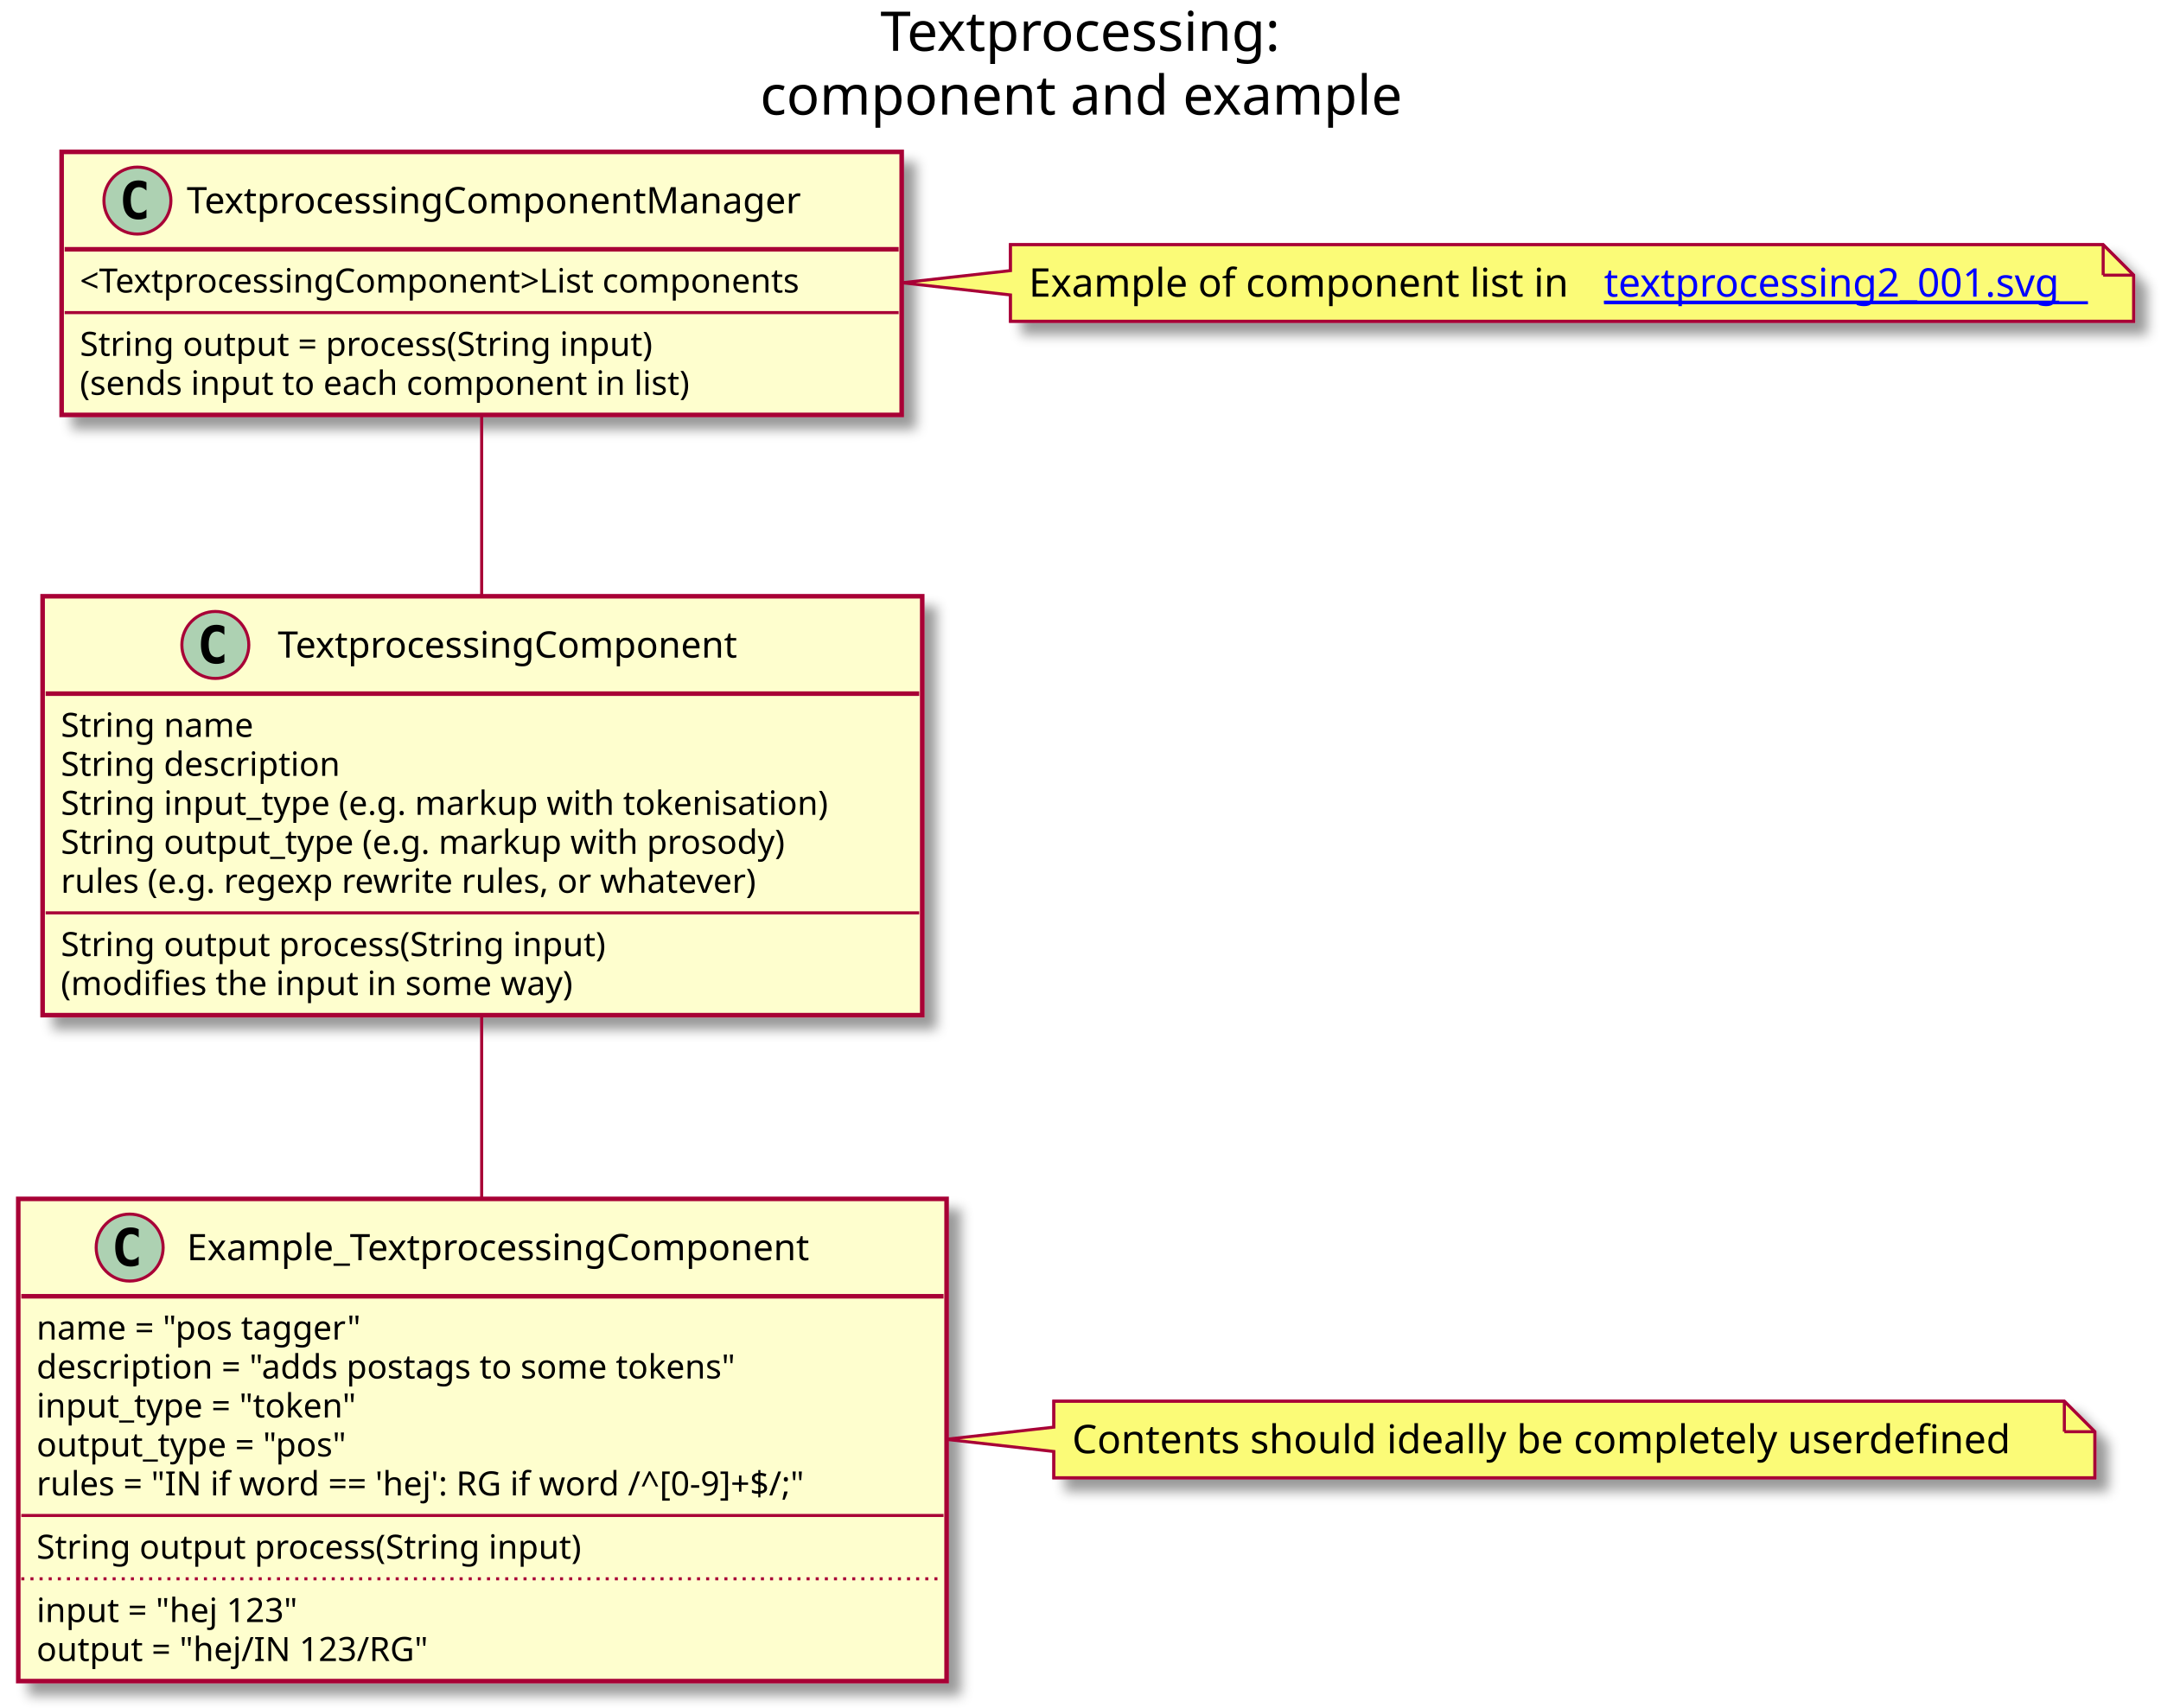
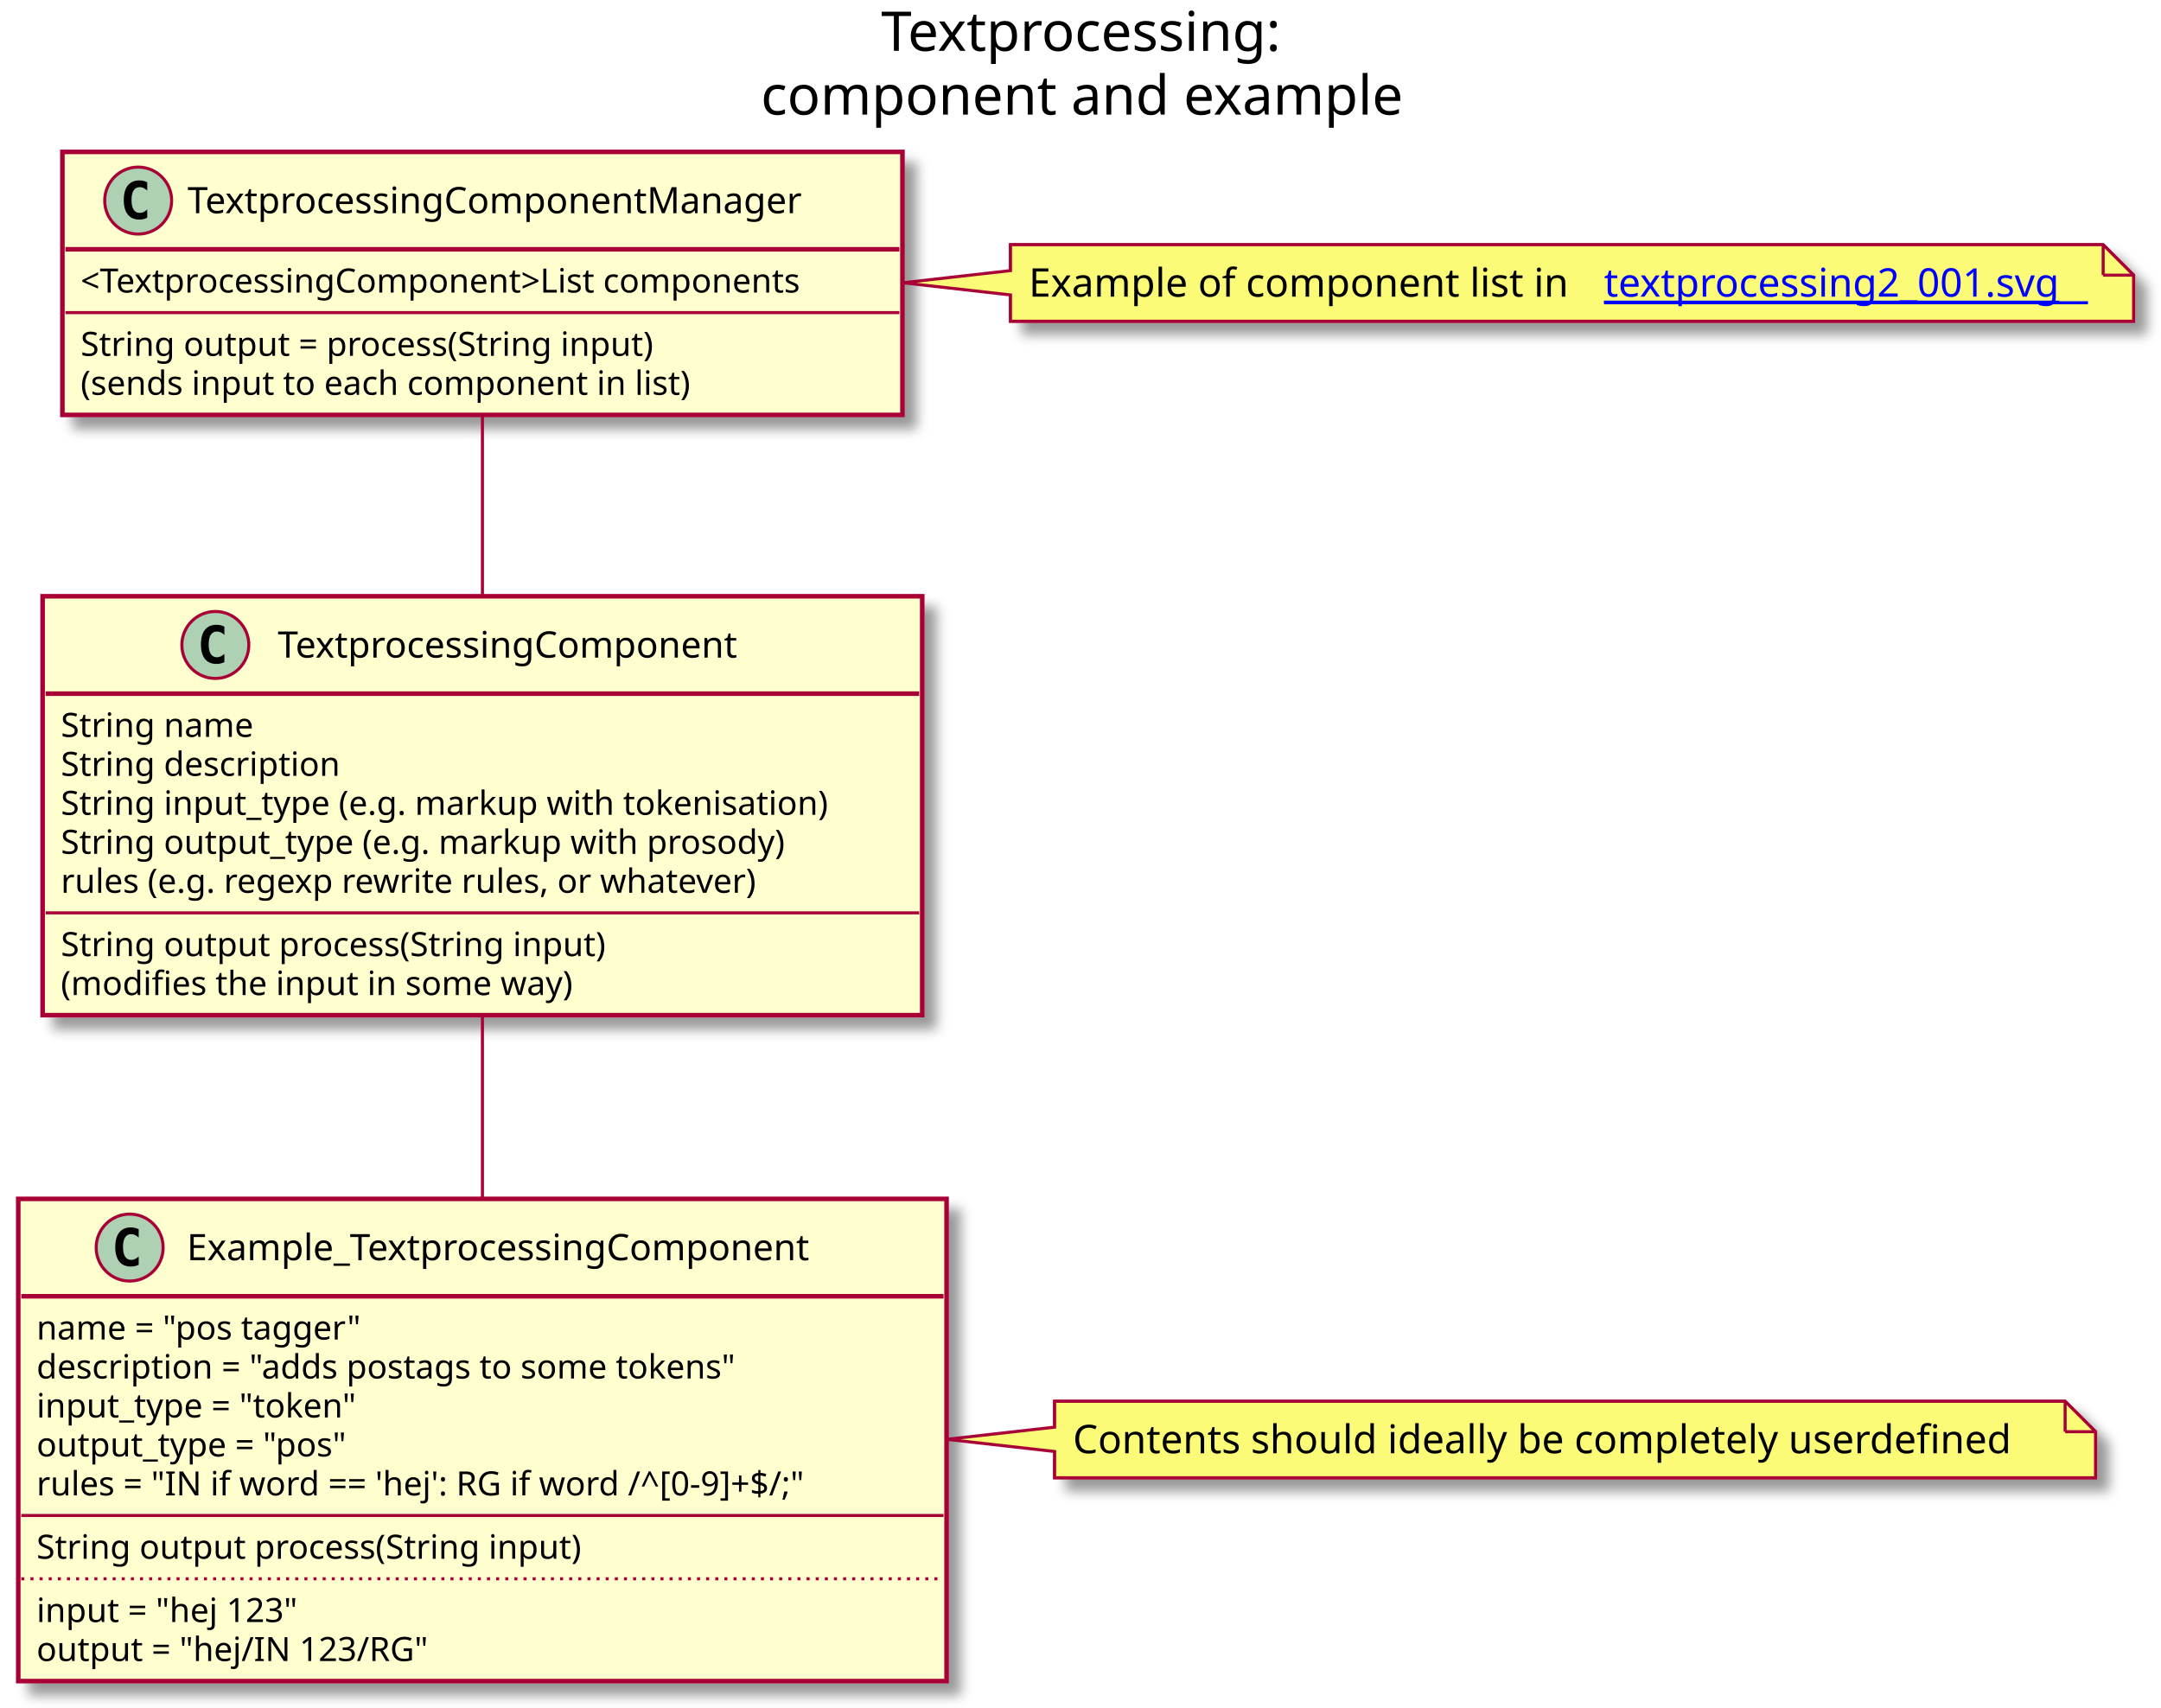
<svg xmlns="http://www.w3.org/2000/svg" xmlns:xlink="http://www.w3.org/1999/xlink" height="561px" style="width:710px;height:561px;" version="1.1" viewBox="0 0 710 561" width="710px">
  <defs>
    <filter height="300%" id="f1" width="300%" x="-1" y="-1">
      <feGaussianBlur result="blurOut" stdDeviation="2.0" />
      <feColorMatrix in="blurOut" result="blurOut2" type="matrix" values="0 0 0 0 0 0 0 0 0 0 0 0 0 0 0 0 0 0 .4 0" />
      <feOffset dx="4.0" dy="4.0" in="blurOut2" result="blurOut3" />
      <feBlend in="SourceGraphic" in2="blurOut3" mode="normal" />
    </filter>
  </defs>
  <g>
-     <text fill="#000000" font-family="sans-serif" font-size="18" lengthAdjust="spacingAndGlyphs" textLength="140" x="289.25" y="16.708">Textprocessing:</text>
-     <text fill="#000000" font-family="sans-serif" font-size="18" lengthAdjust="spacingAndGlyphs" textLength="219" x="249.75" y="37.661">component and example</text>
-     <rect fill="#FEFECE" filter="url(#f1)" height="86.414" style="stroke: #A80036; stroke-width: 1.5;" width="276" x="20.25" y="49.906" />
-     <ellipse cx="45.15" cy="65.906" fill="#ADD1B2" rx="11" ry="11" style="stroke: #A80036; stroke-width: 1.0;" />
-     <path d="M48.119,71.547 Q47.541,71.844 46.9,71.992 Q46.259,72.141 45.556,72.141 Q43.056,72.141 41.736,70.492 Q40.416,68.844 40.416,65.719 Q40.416,62.594 41.736,60.938 Q43.056,59.281 45.556,59.281 Q46.259,59.281 46.908,59.438 Q47.556,59.594 48.119,59.891 L48.119,62.609 Q47.494,62.031 46.9,61.758 Q46.306,61.484 45.681,61.484 Q44.337,61.484 43.65,62.555 Q42.962,63.625 42.962,65.719 Q42.962,67.812 43.65,68.883 Q44.337,69.953 45.681,69.953 Q46.306,69.953 46.9,69.68 Q47.494,69.406 48.119,68.828 L48.119,71.547 Z " />
-     <text fill="#000000" font-family="sans-serif" font-size="12" lengthAdjust="spacingAndGlyphs" textLength="222" x="61.35" y="70.061">TextprocessingComponentManager</text>
-     <line style="stroke: #A80036; stroke-width: 1.5;" x1="21.25" x2="295.25" y1="81.906" y2="81.906" />
-     <text fill="#000000" font-family="sans-serif" font-size="11" lengthAdjust="spacingAndGlyphs" textLength="264" x="26.25" y="96.117">&lt;TextprocessingComponent&gt;List components</text>
-     <line style="stroke: #A80036; stroke-width: 1.0;" x1="21.25" x2="295.25" y1="102.711" y2="102.711" />
-     <text fill="#000000" font-family="sans-serif" font-size="11" lengthAdjust="spacingAndGlyphs" textLength="211" x="26.25" y="116.921">String output = process(String input)</text>
-     <text fill="#000000" font-family="sans-serif" font-size="11" lengthAdjust="spacingAndGlyphs" textLength="223" x="26.25" y="129.726">(sends input to each component in list)</text>
+     <text fill="#000000" font-family="sans-serif" font-size="18" lengthAdjust="spacingAndGlyphs" textLength="140" x="289.5" y="16.708">Textprocessing:</text>
+     <text fill="#000000" font-family="sans-serif" font-size="18" lengthAdjust="spacingAndGlyphs" textLength="219" x="250" y="37.661">component and example</text>
+     <rect fill="#FEFECE" filter="url(#f1)" height="86.414" style="stroke: #A80036; stroke-width: 1.5;" width="276" x="20.5" y="49.906" />
+     <ellipse cx="45.4" cy="65.906" fill="#ADD1B2" rx="11" ry="11" style="stroke: #A80036; stroke-width: 1.0;" />
+     <path d="M48.369,71.547 Q47.791,71.844 47.15,71.992 Q46.509,72.141 45.806,72.141 Q43.306,72.141 41.986,70.492 Q40.666,68.844 40.666,65.719 Q40.666,62.594 41.986,60.938 Q43.306,59.281 45.806,59.281 Q46.509,59.281 47.158,59.438 Q47.806,59.594 48.369,59.891 L48.369,62.609 Q47.744,62.031 47.15,61.758 Q46.556,61.484 45.931,61.484 Q44.587,61.484 43.9,62.555 Q43.212,63.625 43.212,65.719 Q43.212,67.812 43.9,68.883 Q44.587,69.953 45.931,69.953 Q46.556,69.953 47.15,69.68 Q47.744,69.406 48.369,68.828 L48.369,71.547 Z " />
+     <text fill="#000000" font-family="sans-serif" font-size="12" lengthAdjust="spacingAndGlyphs" textLength="222" x="61.6" y="70.061">TextprocessingComponentManager</text>
+     <line style="stroke: #A80036; stroke-width: 1.5;" x1="21.5" x2="295.5" y1="81.906" y2="81.906" />
+     <text fill="#000000" font-family="sans-serif" font-size="11" lengthAdjust="spacingAndGlyphs" textLength="264" x="26.5" y="96.117">&lt;TextprocessingComponent&gt;List components</text>
+     <line style="stroke: #A80036; stroke-width: 1.0;" x1="21.5" x2="295.5" y1="102.711" y2="102.711" />
+     <text fill="#000000" font-family="sans-serif" font-size="11" lengthAdjust="spacingAndGlyphs" textLength="211" x="26.5" y="116.921">String output = process(String input)</text>
+     <text fill="#000000" font-family="sans-serif" font-size="11" lengthAdjust="spacingAndGlyphs" textLength="223" x="26.5" y="129.726">(sends input to each component in list)</text>
    <polygon fill="#FBFB77" filter="url(#f1)" points="332,80.406,332,105.539,701,105.539,701,90.406,691,80.406,332,80.406" style="stroke: #A80036; stroke-width: 1.0;" />
-     <polygon fill="#FBFB77" points="332,80.406,332,88.906,296.346,92.906,332,96.906,332,105.539,701,105.539,701,90.406,691,80.406,332,80.406" style="stroke: #A80036; stroke-width: 1.0;" />
+     <polygon fill="#FBFB77" points="332,80.406,332,88.906,296.596,92.906,332,96.906,332,105.539,701,105.539,701,90.406,691,80.406,332,80.406" style="stroke: #A80036; stroke-width: 1.0;" />
    <line style="stroke: #A80036; stroke-width: 1.0;" x1="691" x2="691" y1="80.406" y2="90.406" />
    <line style="stroke: #A80036; stroke-width: 1.0;" x1="701" x2="691" y1="90.406" y2="90.406" />
    <text fill="#000000" font-family="sans-serif" font-size="13" lengthAdjust="spacingAndGlyphs" textLength="185" x="338" y="97.473">Example of component list in</text>
    <a target="_top" xlink:href="textprocessing2_001.svg" xlink:title="textprocessing2_001.svg">
      <text fill="#0000FF" font-family="sans-serif" font-size="13" lengthAdjust="spacingAndGlyphs" text-decoration="underline" textLength="159" x="527" y="97.473">textprocessing2_001.svg</text>
      <line style="stroke: #0000FF; stroke-width: 1.0;" x1="527" x2="686" y1="99.473" y2="99.473" />
    </a>
    <rect fill="#FEFECE" filter="url(#f1)" height="137.633" style="stroke: #A80036; stroke-width: 1.5;" width="289" x="14" y="195.906" />
    <ellipse cx="70.75" cy="211.906" fill="#ADD1B2" rx="11" ry="11" style="stroke: #A80036; stroke-width: 1.0;" />
    <path d="M73.719,217.547 Q73.141,217.844 72.5,217.992 Q71.859,218.141 71.156,218.141 Q68.656,218.141 67.336,216.492 Q66.016,214.844 66.016,211.719 Q66.016,208.594 67.336,206.938 Q68.656,205.281 71.156,205.281 Q71.859,205.281 72.508,205.438 Q73.156,205.594 73.719,205.891 L73.719,208.609 Q73.094,208.031 72.5,207.758 Q71.906,207.484 71.281,207.484 Q69.938,207.484 69.25,208.555 Q68.562,209.625 68.562,211.719 Q68.562,213.812 69.25,214.883 Q69.938,215.953 71.281,215.953 Q71.906,215.953 72.5,215.68 Q73.094,215.406 73.719,214.828 L73.719,217.547 Z " />
    <text fill="#000000" font-family="sans-serif" font-size="12" lengthAdjust="spacingAndGlyphs" textLength="167" x="91.25" y="216.06">TextprocessingComponent</text>
    <line style="stroke: #A80036; stroke-width: 1.5;" x1="15" x2="302" y1="227.906" y2="227.906" />
    <text fill="#000000" font-family="sans-serif" font-size="11" lengthAdjust="spacingAndGlyphs" textLength="70" x="20" y="242.117">String name</text>
    <text fill="#000000" font-family="sans-serif" font-size="11" lengthAdjust="spacingAndGlyphs" textLength="101" x="20" y="254.921">String description</text>
    <text fill="#000000" font-family="sans-serif" font-size="11" lengthAdjust="spacingAndGlyphs" textLength="277" x="20" y="267.726">String input_type (e.g. markup with tokenisation)</text>
    <text fill="#000000" font-family="sans-serif" font-size="11" lengthAdjust="spacingAndGlyphs" textLength="262" x="20" y="280.531">String output_type (e.g. markup with prosody)</text>
    <text fill="#000000" font-family="sans-serif" font-size="11" lengthAdjust="spacingAndGlyphs" textLength="259" x="20" y="293.335">rules (e.g. regexp rewrite rules, or whatever)</text>
    <line style="stroke: #A80036; stroke-width: 1.0;" x1="15" x2="302" y1="299.93" y2="299.93" />
    <text fill="#000000" font-family="sans-serif" font-size="11" lengthAdjust="spacingAndGlyphs" textLength="198" x="20" y="314.14">String output process(String input)</text>
    <text fill="#000000" font-family="sans-serif" font-size="11" lengthAdjust="spacingAndGlyphs" textLength="187" x="20" y="326.945">(modifies the input in some way)</text>
    <rect fill="#FEFECE" filter="url(#f1)" height="158.438" style="stroke: #A80036; stroke-width: 1.5;" width="305" x="6" y="393.906" />
    <ellipse cx="42.6" cy="409.906" fill="#ADD1B2" rx="11" ry="11" style="stroke: #A80036; stroke-width: 1.0;" />
    <path d="M45.569,415.547 Q44.991,415.844 44.35,415.992 Q43.709,416.141 43.006,416.141 Q40.506,416.141 39.186,414.492 Q37.866,412.844 37.866,409.719 Q37.866,406.594 39.186,404.938 Q40.506,403.281 43.006,403.281 Q43.709,403.281 44.358,403.438 Q45.006,403.594 45.569,403.891 L45.569,406.609 Q44.944,406.031 44.35,405.758 Q43.756,405.484 43.131,405.484 Q41.788,405.484 41.1,406.555 Q40.413,407.625 40.413,409.719 Q40.413,411.812 41.1,412.883 Q41.788,413.953 43.131,413.953 Q43.756,413.953 44.35,413.68 Q44.944,413.406 45.569,412.828 L45.569,415.547 Z " />
    <text fill="#000000" font-family="sans-serif" font-size="12" lengthAdjust="spacingAndGlyphs" textLength="225" x="61.4" y="414.06">Example_TextprocessingComponent</text>
    <line style="stroke: #A80036; stroke-width: 1.5;" x1="7" x2="310" y1="425.906" y2="425.906" />
    <text fill="#000000" font-family="sans-serif" font-size="11" lengthAdjust="spacingAndGlyphs" textLength="121" x="12" y="440.117">name = "pos tagger"</text>
    <text fill="#000000" font-family="sans-serif" font-size="11" lengthAdjust="spacingAndGlyphs" textLength="261" x="12" y="452.921">description = "adds postags to some tokens"</text>
    <text fill="#000000" font-family="sans-serif" font-size="11" lengthAdjust="spacingAndGlyphs" textLength="116" x="12" y="465.726">input_type = "token"</text>
    <text fill="#000000" font-family="sans-serif" font-size="11" lengthAdjust="spacingAndGlyphs" textLength="114" x="12" y="478.531">output_type = "pos"</text>
    <text fill="#000000" font-family="sans-serif" font-size="11" lengthAdjust="spacingAndGlyphs" textLength="293" x="12" y="491.335">rules = "IN if word == 'hej': RG if word /^[0-9]+$/;"</text>
    <line style="stroke: #A80036; stroke-width: 1.0;" x1="7" x2="310" y1="497.93" y2="497.93" />
    <text fill="#000000" font-family="sans-serif" font-size="11" lengthAdjust="spacingAndGlyphs" textLength="198" x="12" y="512.14">String output process(String input)</text>
    <line style="stroke: #A80036; stroke-width: 1.0; stroke-dasharray: 1.0,2.0;" x1="7" x2="310" y1="518.734" y2="518.734" />
    <text fill="#000000" font-family="sans-serif" font-size="11" lengthAdjust="spacingAndGlyphs" textLength="97" x="12" y="532.945">input = "hej 123"</text>
    <text fill="#000000" font-family="sans-serif" font-size="11" lengthAdjust="spacingAndGlyphs" textLength="140" x="12" y="545.75">output = "hej/IN 123/RG"</text>
-     <polygon fill="#FBFB77" filter="url(#f1)" points="346.25,460.406,346.25,485.539,688.25,485.539,688.25,470.406,678.25,460.406,346.25,460.406" style="stroke: #A80036; stroke-width: 1.0;" />
-     <polygon fill="#FBFB77" points="346.25,460.406,346.25,468.906,310.755,472.906,346.25,476.906,346.25,485.539,688.25,485.539,688.25,470.406,678.25,460.406,346.25,460.406" style="stroke: #A80036; stroke-width: 1.0;" />
-     <line style="stroke: #A80036; stroke-width: 1.0;" x1="678.25" x2="678.25" y1="460.406" y2="470.406" />
-     <line style="stroke: #A80036; stroke-width: 1.0;" x1="688.25" x2="678.25" y1="470.406" y2="470.406" />
-     <text fill="#000000" font-family="sans-serif" font-size="13" lengthAdjust="spacingAndGlyphs" textLength="321" x="352.25" y="477.473">Contents should ideally be completely userdefined</text>
-     <path d="M158.25,135.928 C158.25,153.922 158.25,175.402 158.25,195.578 " fill="none" style="stroke: #A80036; stroke-width: 1.0;" />
-     <path d="M158.25,333.929 C158.25,353.032 158.25,373.956 158.25,393.605 " fill="none" style="stroke: #A80036; stroke-width: 1.0;" />
+     <polygon fill="#FBFB77" filter="url(#f1)" points="346.5,460.406,346.5,485.539,688.5,485.539,688.5,470.406,678.5,460.406,346.5,460.406" style="stroke: #A80036; stroke-width: 1.0;" />
+     <polygon fill="#FBFB77" points="346.5,460.406,346.5,468.906,311.005,472.906,346.5,476.906,346.5,485.539,688.5,485.539,688.5,470.406,678.5,460.406,346.5,460.406" style="stroke: #A80036; stroke-width: 1.0;" />
+     <line style="stroke: #A80036; stroke-width: 1.0;" x1="678.5" x2="678.5" y1="460.406" y2="470.406" />
+     <line style="stroke: #A80036; stroke-width: 1.0;" x1="688.5" x2="678.5" y1="470.406" y2="470.406" />
+     <text fill="#000000" font-family="sans-serif" font-size="13" lengthAdjust="spacingAndGlyphs" textLength="321" x="352.5" y="477.473">Contents should ideally be completely userdefined</text>
+     <path d="M158.5,136.309 C158.5,154.322 158.5,175.671 158.5,195.745 " fill="none" style="stroke: #A80036; stroke-width: 1.0;" />
+     <path d="M158.5,334.167 C158.5,353.312 158.5,374.231 158.5,393.886 " fill="none" style="stroke: #A80036; stroke-width: 1.0;" />
  </g>
</svg>
